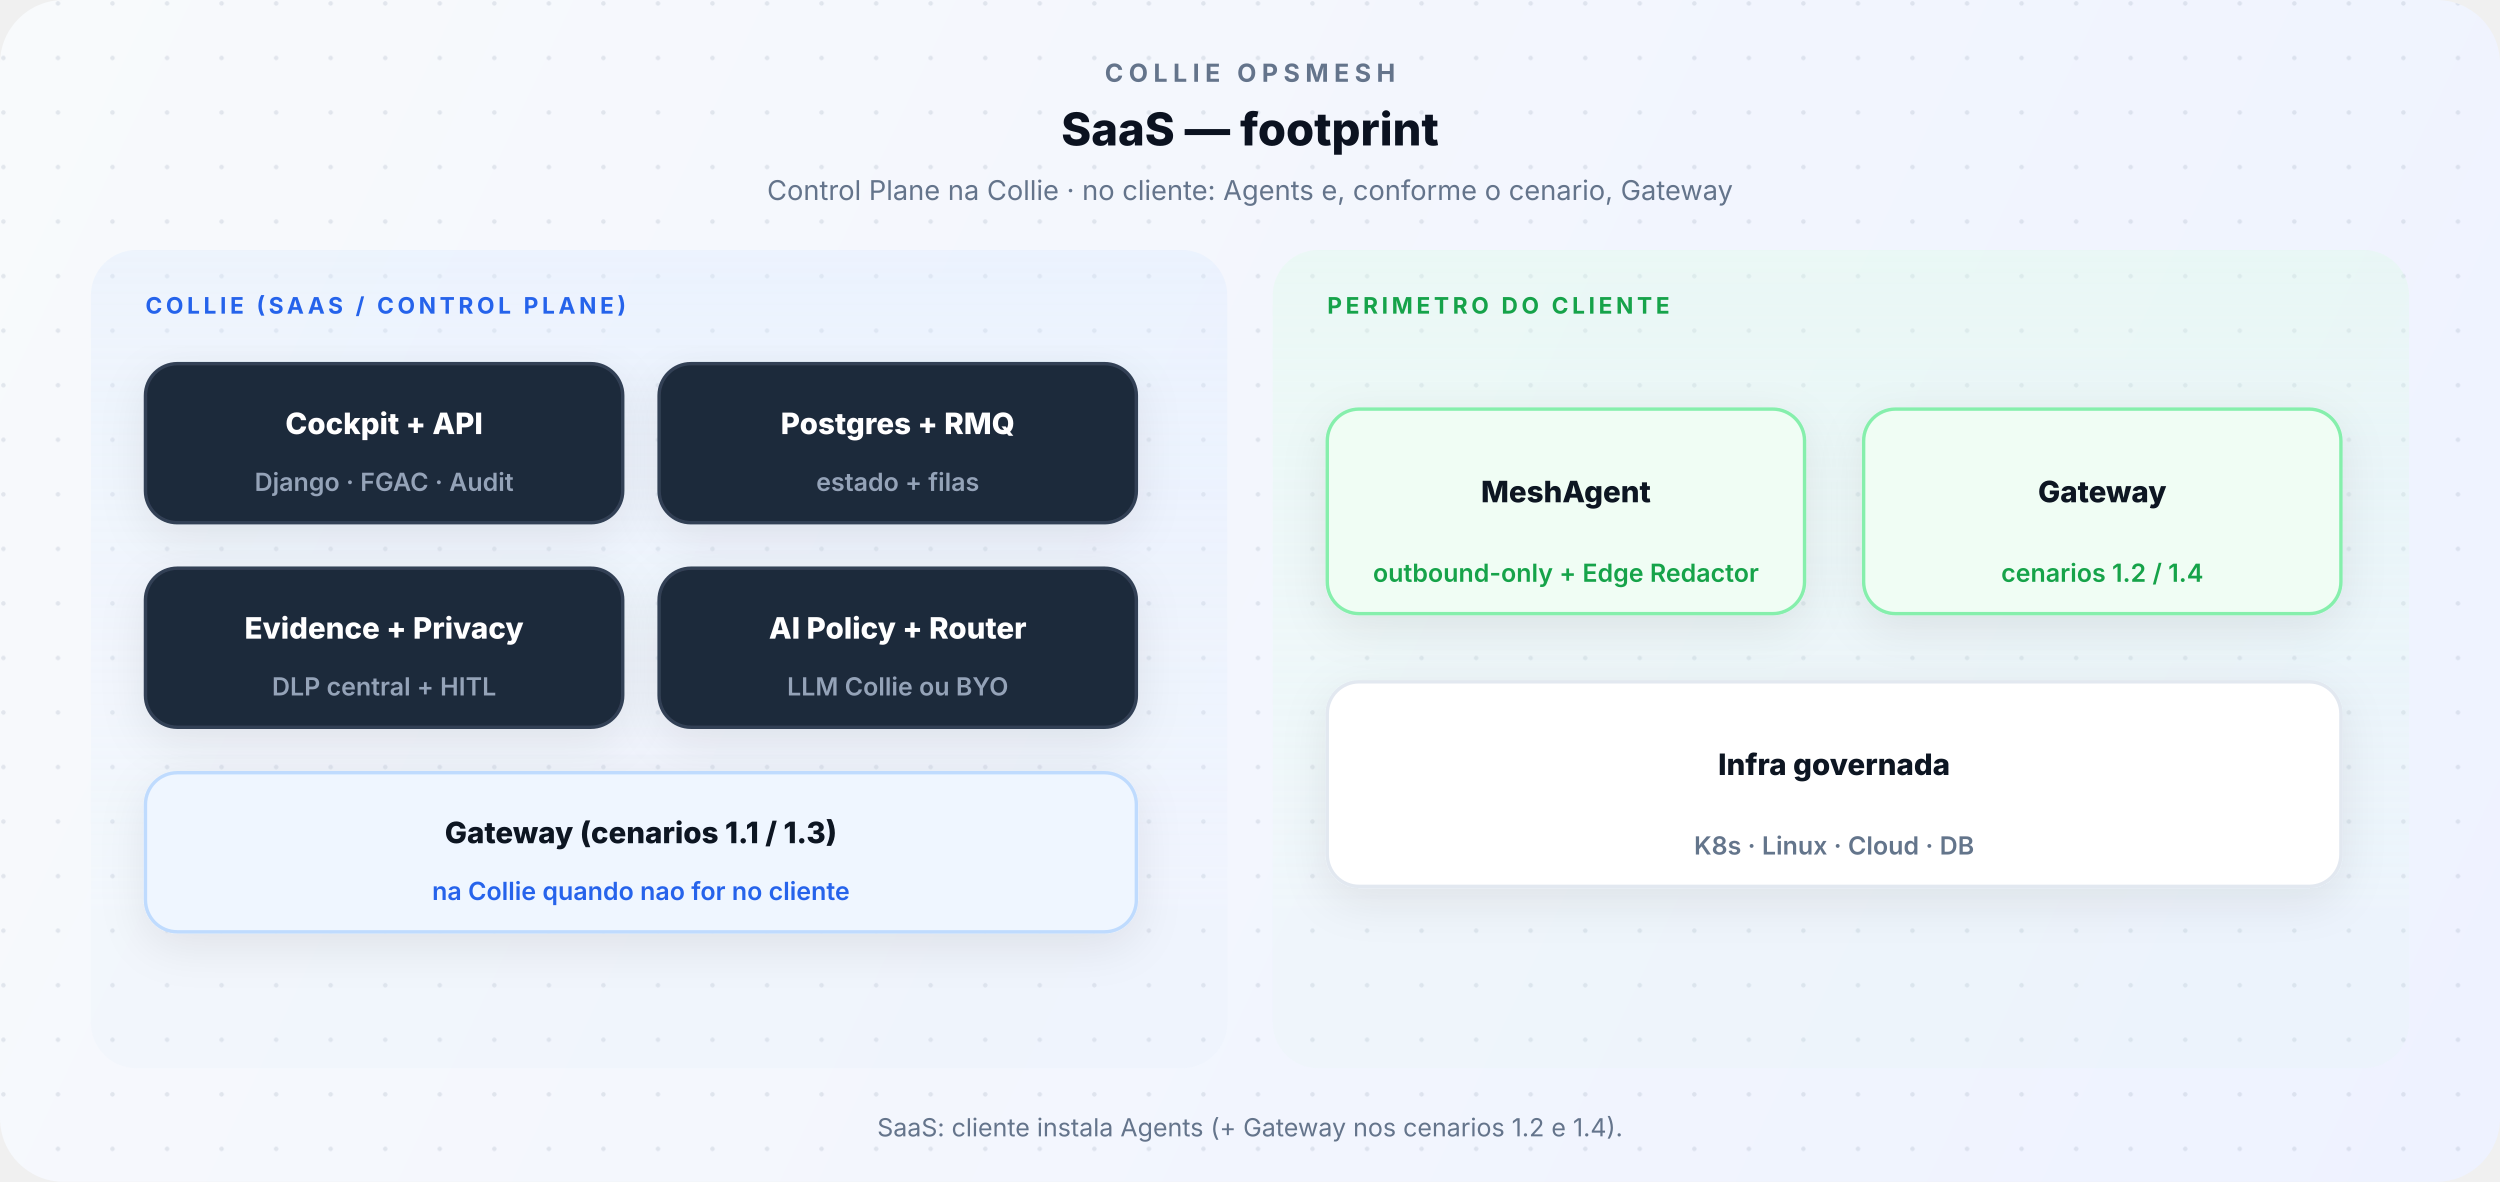
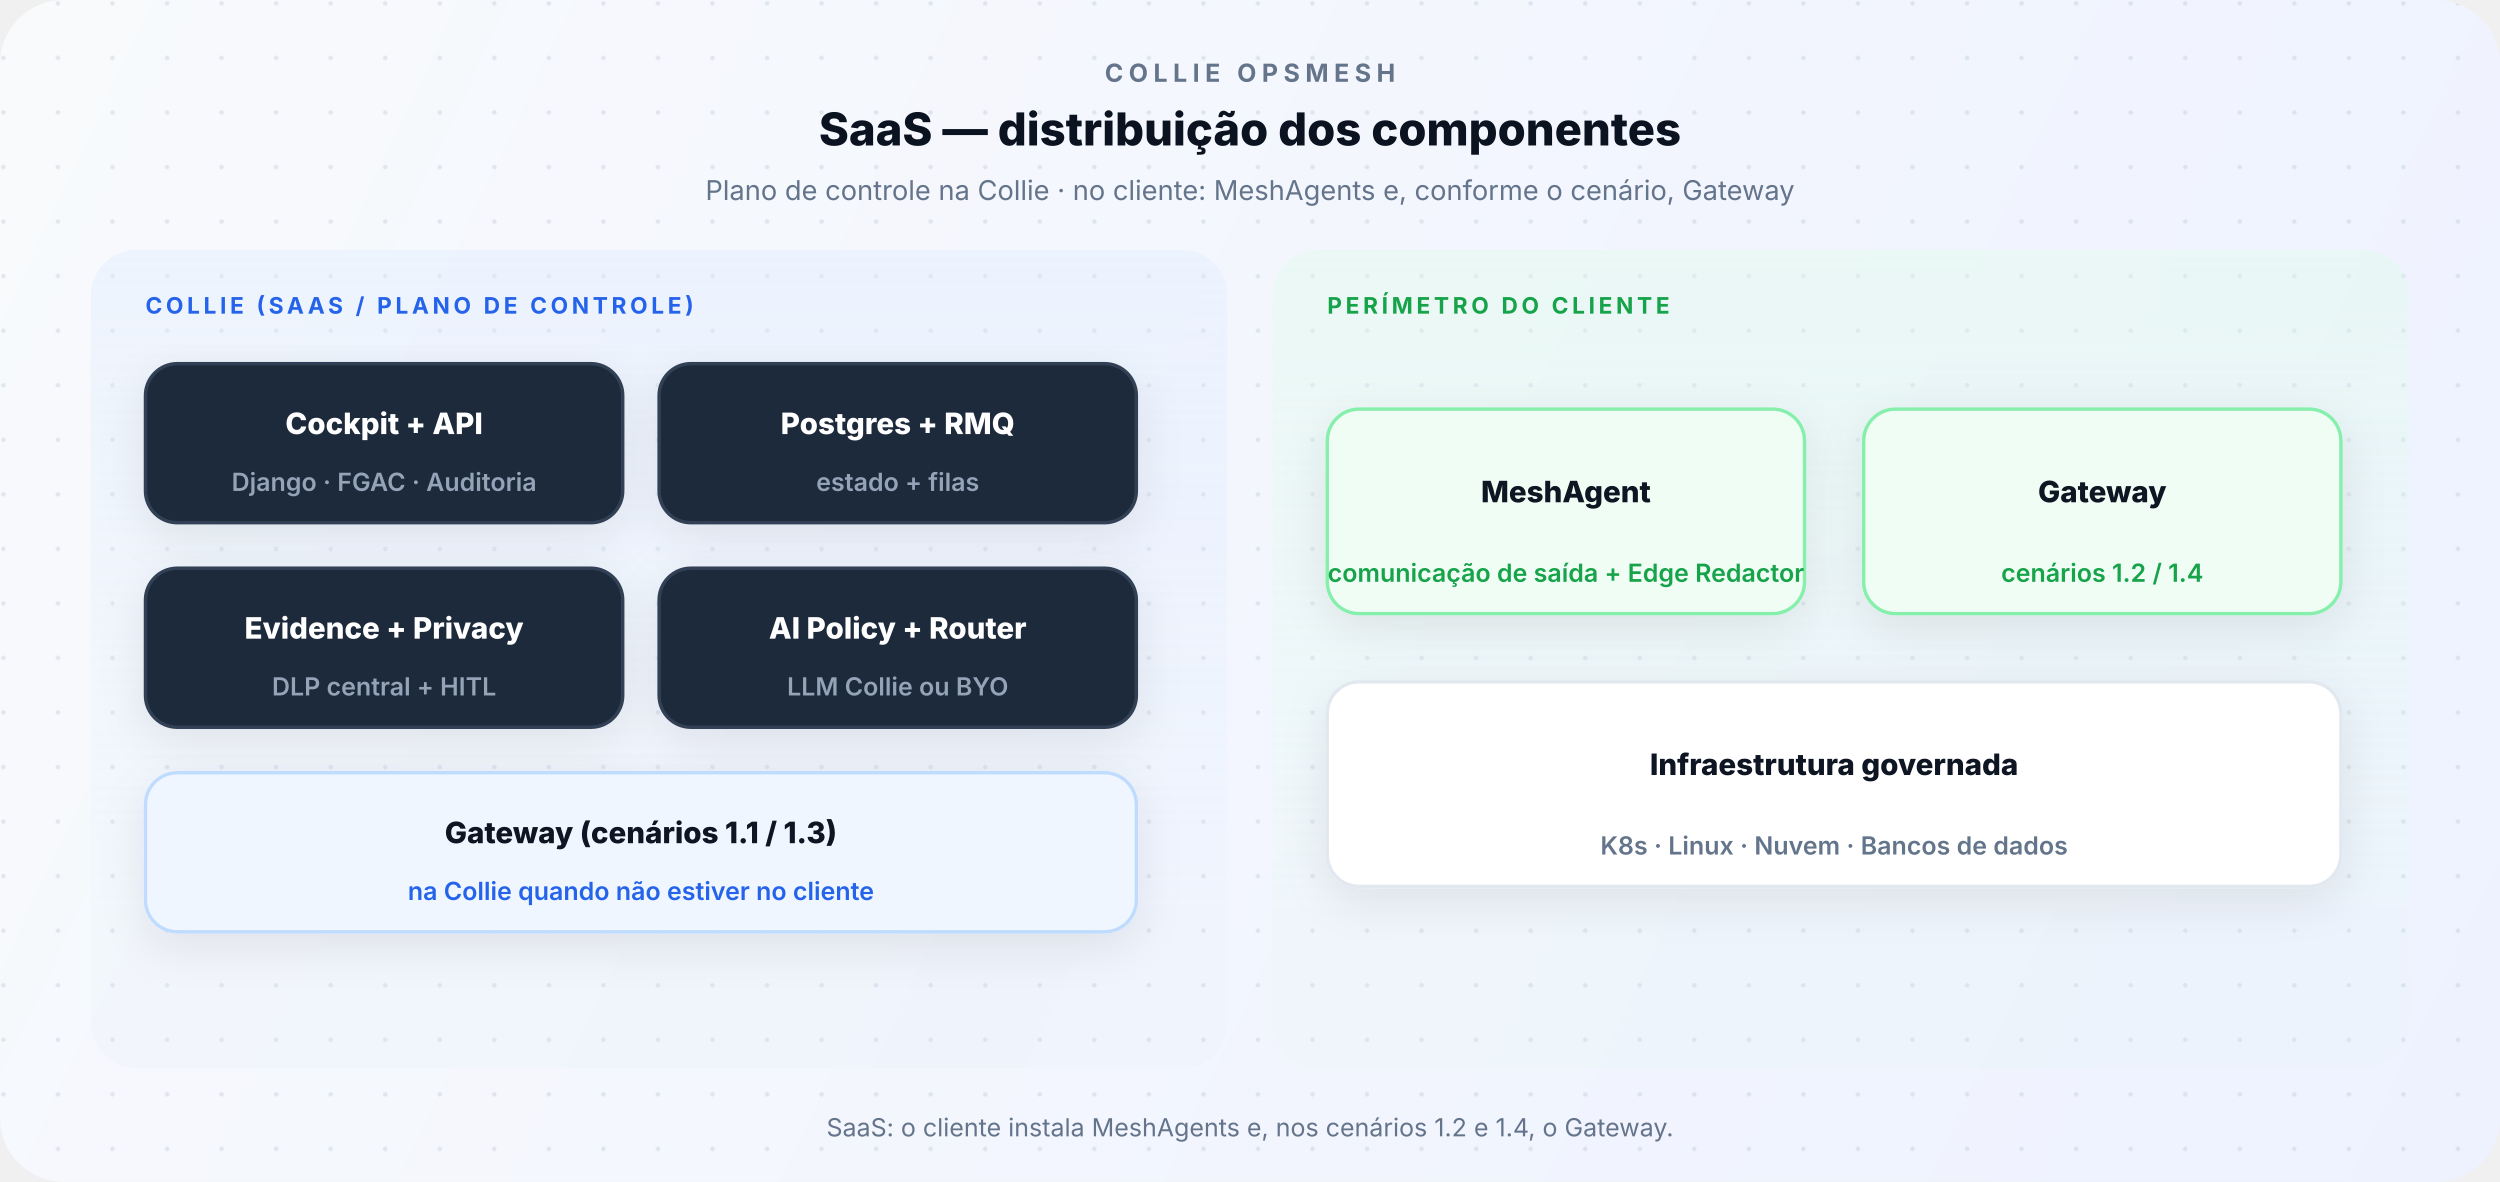
<svg xmlns="http://www.w3.org/2000/svg" width="1100" height="520" viewBox="0 0 1100 520" fill="none" role="img" aria-labelledby="t d">
  <defs>
    <linearGradient id="bg" x1="0" y1="0" x2="1100" y2="520" gradientUnits="userSpaceOnUse">
      <stop offset="0%" stop-color="#F8FAFC" />
      <stop offset="100%" stop-color="#EEF2FF" />
    </linearGradient>
    <linearGradient id="cpGrad" x1="0" y1="0" x2="500" y2="200" gradientUnits="userSpaceOnUse">
      <stop offset="0%" stop-color="#141B2D" />
      <stop offset="100%" stop-color="#0B1220" />
    </linearGradient>
    <linearGradient id="zoneCollie" x1="0" y1="0" x2="0" y2="400" gradientUnits="userSpaceOnUse">
      <stop offset="0%" stop-color="#DBEAFE" stop-opacity="0.45" />
      <stop offset="100%" stop-color="#DBEAFE" stop-opacity="0.12" />
    </linearGradient>
    <linearGradient id="zoneClient" x1="0" y1="0" x2="0" y2="400" gradientUnits="userSpaceOnUse">
      <stop offset="0%" stop-color="#DCFCE7" stop-opacity="0.45" />
      <stop offset="100%" stop-color="#DCFCE7" stop-opacity="0.12" />
    </linearGradient>
    <filter id="sh" x="-20%" y="-20%" width="140%" height="160%">
      <feDropShadow dx="0" dy="6" stdDeviation="10" flood-color="#0B1220" flood-opacity="0.08" />
    </filter>
    <marker id="arrB" markerWidth="8" markerHeight="8" refX="6" refY="3" orient="auto">
      <path d="M0 0l6 3-6 3" fill="none" stroke="#2563EB" stroke-width="1.5" />
    </marker>
    <marker id="arrG" markerWidth="8" markerHeight="8" refX="6" refY="3" orient="auto">
      <path d="M0 0l6 3-6 3" fill="none" stroke="#16A34A" stroke-width="1.5" />
    </marker>
    <pattern id="dots" width="24" height="24" patternUnits="userSpaceOnUse">
      <circle cx="1.5" cy="1.5" r="1" fill="#94A3B8" opacity="0.22" />
    </pattern>
  </defs>
  <rect width="1100" height="520" rx="28" fill="url(#bg)" />
  <rect width="1100" height="520" rx="28" fill="url(#dots)" />
  <text x="550.0" y="36" font-family="Inter,Arial,sans-serif" font-size="11" font-weight="700" fill="#64748B" text-anchor="middle" letter-spacing="2.4">COLLIE OPSMESH</text>
-   <text x="550.0" y="64" font-family="Inter,Arial,sans-serif" font-size="20" font-weight="800" fill="#0B1220" text-anchor="middle">SaaS — footprint</text>
-   <text x="550.0" y="88" font-family="Inter,Arial,sans-serif" font-size="12" fill="#64748B" text-anchor="middle">Control Plane na Collie · no cliente: Agents e, conforme o cenario, Gateway</text>
+   <text x="550.0" y="64" font-family="Inter,Arial,sans-serif" font-size="20" font-weight="800" fill="#0B1220" text-anchor="middle">SaaS — distribuição dos componentes</text>
+   <text x="550.0" y="88" font-family="Inter,Arial,sans-serif" font-size="12" fill="#64748B" text-anchor="middle">Plano de controle na Collie · no cliente: MeshAgents e, conforme o cenário, Gateway</text>
  <rect x="40" y="110" width="500" height="360" rx="20" fill="url(#zoneCollie)" />
  <rect x="560" y="110" width="500" height="360" rx="20" fill="url(#zoneClient)" />
-   <text x="64" y="138" font-family="Inter,Arial,sans-serif" font-size="10" font-weight="700" fill="#2563EB" letter-spacing="1.6">COLLIE (SAAS / CONTROL PLANE)</text>
-   <text x="584" y="138" font-family="Inter,Arial,sans-serif" font-size="10" font-weight="700" fill="#16A34A" letter-spacing="1.6">PERIMETRO DO CLIENTE</text>
+   <text x="64" y="138" font-family="Inter,Arial,sans-serif" font-size="10" font-weight="700" fill="#2563EB" letter-spacing="1.6">COLLIE (SAAS / PLANO DE CONTROLE)</text>
+   <text x="584" y="138" font-family="Inter,Arial,sans-serif" font-size="10" font-weight="700" fill="#16A34A" letter-spacing="1.6">PERÍMETRO DO CLIENTE</text>
  <g filter="url(#sh)" font-family="Inter,Arial,sans-serif">
    <rect x="64" y="160" width="210" height="70" rx="14" fill="#1E293B" stroke="#334155" stroke-width="1.5" />
    <text x="169.0" y="191.0" font-size="13" font-weight="800" fill="#FFFFFF" text-anchor="middle">Cockpit + API</text>
-     <text x="169.0" y="216" font-size="11" font-weight="600" fill="#94A3B8" text-anchor="middle">Django · FGAC · Audit</text>
+     <text x="169.0" y="216" font-size="11" font-weight="600" fill="#94A3B8" text-anchor="middle">Django · FGAC · Auditoria</text>
  </g>
  <g filter="url(#sh)" font-family="Inter,Arial,sans-serif">
    <rect x="290" y="160" width="210" height="70" rx="14" fill="#1E293B" stroke="#334155" stroke-width="1.5" />
    <text x="395.0" y="191.0" font-size="13" font-weight="800" fill="#FFFFFF" text-anchor="middle">Postgres + RMQ</text>
    <text x="395.0" y="216" font-size="11" font-weight="600" fill="#94A3B8" text-anchor="middle">estado + filas</text>
  </g>
  <g filter="url(#sh)" font-family="Inter,Arial,sans-serif">
    <rect x="64" y="250" width="210" height="70" rx="14" fill="#1E293B" stroke="#334155" stroke-width="1.5" />
    <text x="169.0" y="281.0" font-size="13" font-weight="800" fill="#FFFFFF" text-anchor="middle">Evidence + Privacy</text>
    <text x="169.0" y="306" font-size="11" font-weight="600" fill="#94A3B8" text-anchor="middle">DLP central + HITL</text>
  </g>
  <g filter="url(#sh)" font-family="Inter,Arial,sans-serif">
    <rect x="290" y="250" width="210" height="70" rx="14" fill="#1E293B" stroke="#334155" stroke-width="1.5" />
    <text x="395.0" y="281.0" font-size="13" font-weight="800" fill="#FFFFFF" text-anchor="middle">AI Policy + Router</text>
    <text x="395.0" y="306" font-size="11" font-weight="600" fill="#94A3B8" text-anchor="middle">LLM Collie ou BYO</text>
  </g>
  <g filter="url(#sh)" font-family="Inter,Arial,sans-serif">
    <rect x="64" y="340" width="436" height="70" rx="14" fill="#EFF6FF" stroke="#BFDBFE" stroke-width="1.5" />
-     <text x="282.0" y="371.0" font-size="13" font-weight="800" fill="#0B1220" text-anchor="middle">Gateway (cenarios 1.1 / 1.3)</text>
-     <text x="282.0" y="396" font-size="11" font-weight="600" fill="#2563EB" text-anchor="middle">na Collie quando nao for no cliente</text>
+     <text x="282.0" y="371.0" font-size="13" font-weight="800" fill="#0B1220" text-anchor="middle">Gateway (cenários 1.1 / 1.3)</text>
+     <text x="282.0" y="396" font-size="11" font-weight="600" fill="#2563EB" text-anchor="middle">na Collie quando não estiver no cliente</text>
  </g>
  <g filter="url(#sh)" font-family="Inter,Arial,sans-serif">
    <rect x="584" y="180" width="210" height="90" rx="14" fill="#F0FDF4" stroke="#86EFAC" stroke-width="1.5" />
    <text x="689.0" y="221.0" font-size="13" font-weight="800" fill="#0B1220" text-anchor="middle">MeshAgent</text>
-     <text x="689.0" y="256" font-size="11" font-weight="600" fill="#16A34A" text-anchor="middle">outbound-only + Edge Redactor</text>
+     <text x="689.0" y="256" font-size="11" font-weight="600" fill="#16A34A" text-anchor="middle">comunicação de saída + Edge Redactor</text>
  </g>
  <g filter="url(#sh)" font-family="Inter,Arial,sans-serif">
    <rect x="820" y="180" width="210" height="90" rx="14" fill="#F0FDF4" stroke="#86EFAC" stroke-width="1.5" />
    <text x="925.0" y="221.0" font-size="13" font-weight="800" fill="#0B1220" text-anchor="middle">Gateway</text>
-     <text x="925.0" y="256" font-size="11" font-weight="600" fill="#16A34A" text-anchor="middle">cenarios 1.2 / 1.4</text>
+     <text x="925.0" y="256" font-size="11" font-weight="600" fill="#16A34A" text-anchor="middle">cenários 1.2 / 1.4</text>
  </g>
  <g filter="url(#sh)" font-family="Inter,Arial,sans-serif">
    <rect x="584" y="300" width="446" height="90" rx="14" fill="#FFFFFF" stroke="#E2E8F0" stroke-width="1.5" />
-     <text x="807.0" y="341.0" font-size="13" font-weight="800" fill="#0B1220" text-anchor="middle">Infra governada</text>
-     <text x="807.0" y="376" font-size="11" font-weight="600" fill="#64748B" text-anchor="middle">K8s · Linux · Cloud · DB</text>
+     <text x="807.0" y="341.0" font-size="13" font-weight="800" fill="#0B1220" text-anchor="middle">Infraestrutura governada</text>
+     <text x="807.0" y="376" font-size="11" font-weight="600" fill="#64748B" text-anchor="middle">K8s · Linux · Nuvem · Bancos de dados</text>
  </g>
-   <text x="550" y="500" font-family="Inter,Arial,sans-serif" font-size="11" fill="#64748B" text-anchor="middle">SaaS: cliente instala Agents (+ Gateway nos cenarios 1.2 e 1.4).</text>
+   <text x="550" y="500" font-family="Inter,Arial,sans-serif" font-size="11" fill="#64748B" text-anchor="middle">SaaS: o cliente instala MeshAgents e, nos cenários 1.2 e 1.4, o Gateway.</text>
</svg>
